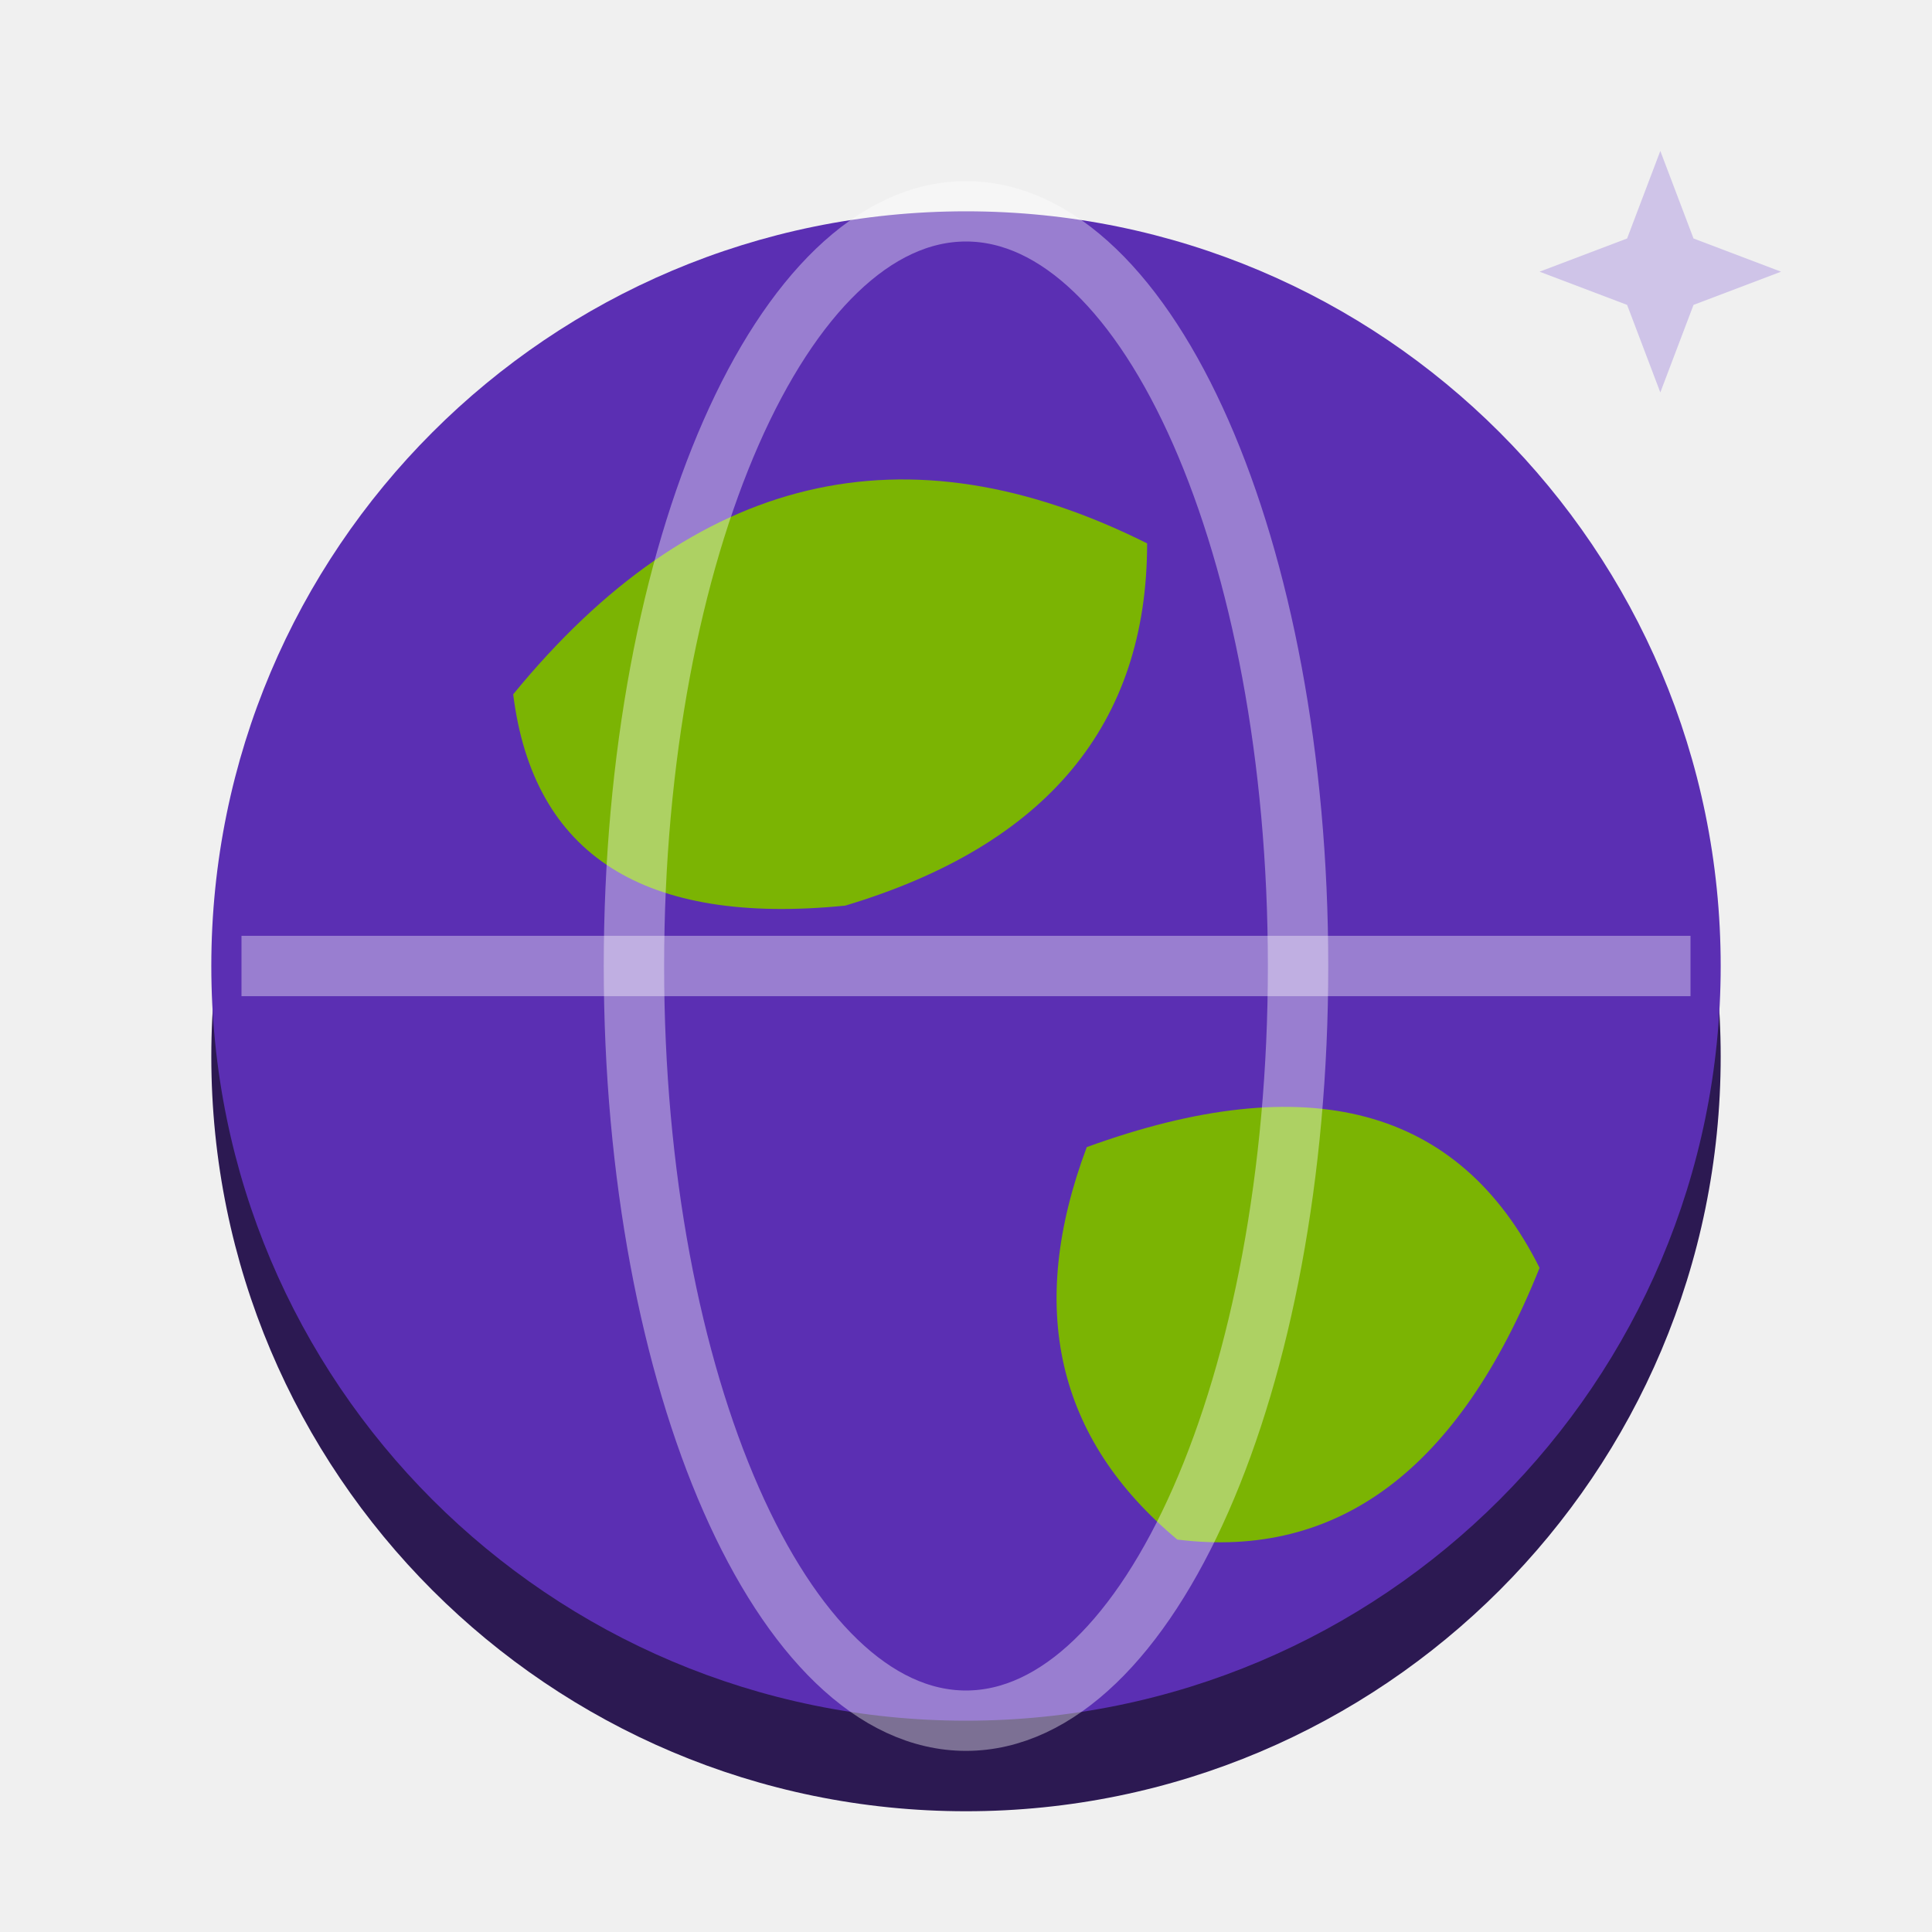
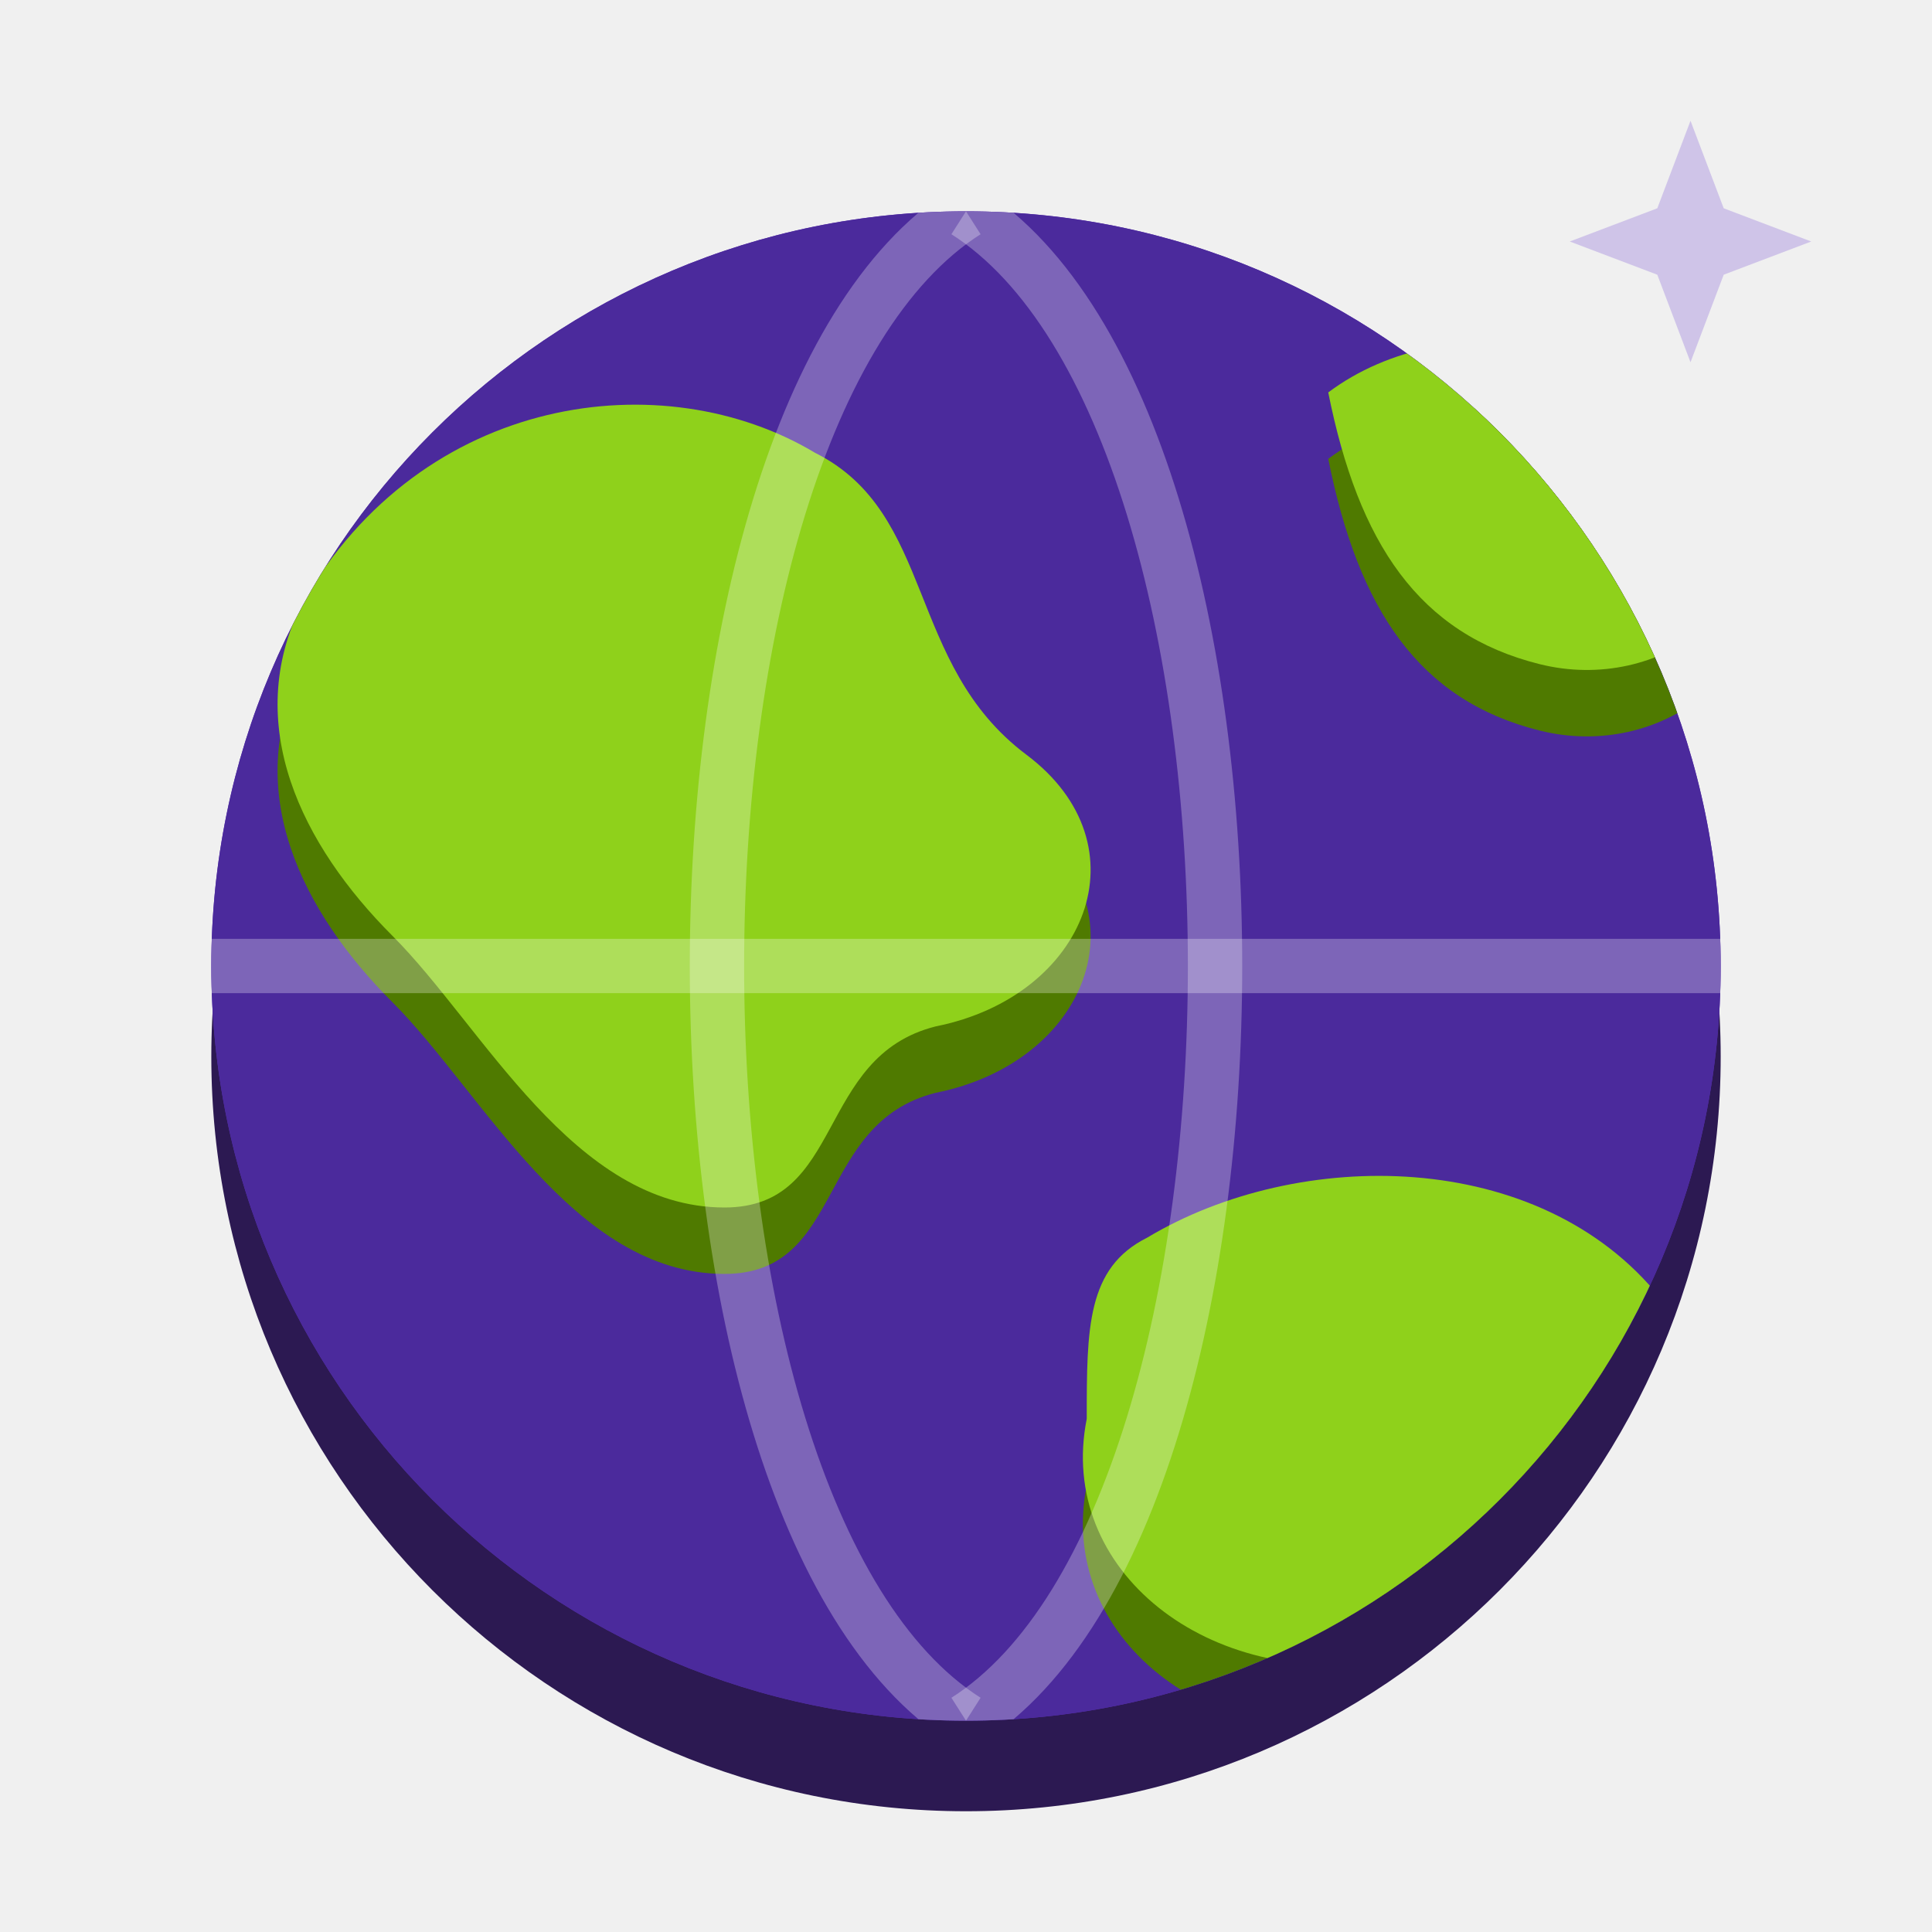
<svg xmlns="http://www.w3.org/2000/svg" viewBox="0 0 64 64">
+   <defs>
+     <clipPath id="g">
+       <circle cx="32" cy="32" r="25" />
+     </clipPath>
+   </defs>
  <g transform="translate(0 3)">
    <circle cx="32" cy="32" r="25" fill="#2C1952" />
  </g>
  <circle cx="32" cy="32" r="25" fill="#5B2FB3" />
-   <path d="M17 23Q26 12 38 18Q38 27 28 30Q18 31 17 23Z" fill="#7BB403" />
-   <path d="M36 38Q47 34 51 42Q47 52 39 51Q33 46 36 38Z" fill="#7BB403" />
-   <ellipse cx="32" cy="32" rx="11" ry="25" fill="none" stroke="#fff" stroke-opacity=".38" stroke-width="2" />
-   <path d="M8 32H56" stroke="#fff" stroke-opacity=".38" stroke-width="2" />
-   <path d="M55 5 l1.1 2.9 2.9 1.1 -2.9 1.1 -1.1 2.9 -1.1 -2.9 -2.9 -1.1 2.9 -1.1 Z" fill="#CFC4E8" />
+   <g clip-path="url(#g)">
+     <circle cx="32" cy="32" r="25" fill="#4B2A9C" />
+     <g transform="translate(0 2.2)">
+       <path d="M10 20C14 13 22 12 27 15C31 17 30 22 34 25C38 28 36 33 31 34C27 35 28 40 24 40C19 40 16 34 13 31C10 28 8 24 10 20Z" fill="#4F7A00" />
+     </g>
+     <path d="M10 20C14 13 22 12 27 15C31 17 30 22 34 25C38 28 36 33 31 34C27 35 28 40 24 40C19 40 16 34 13 31C10 28 8 24 10 20Z" fill="#8FD11B" />
+     <g transform="translate(0 2.2)">
+       <path d="M38 41C43 38 51 38 55 43C58 48 52 54 46 55C40 56 35 52 36 47C36 44 36 42 38 41Z" fill="#4F7A00" />
+     </g>
+     <path d="M38 41C43 38 51 38 55 43C58 48 52 54 46 55C40 56 35 52 36 47C36 44 36 42 38 41Z" fill="#8FD11B" />
+     <g transform="translate(0 2.2)">
+       <path d="M44 13C48 10 55 11 58 16C59 20 55 23 51 22C47 21 45 18 44 13Z" fill="#4F7A00" />
+     </g>
+     <path d="M44 13C48 10 55 11 58 16C59 20 55 23 51 22C47 21 45 18 44 13Z" fill="#8FD11B" />
+     <path d="M32 7C21 14 21 50 32 57" fill="none" stroke="#fff" stroke-opacity=".28" stroke-width="1.8" />
+     <path d="M32 7C43 14 43 50 32 57" fill="none" stroke="#fff" stroke-opacity=".28" stroke-width="1.8" />
+     <path d="M7 32H57" stroke="#fff" stroke-opacity=".28" stroke-width="1.8" />
+     <path d="M32 4A28 28 0 0 0 4 32 33 33 0 0 1 32 4Z" fill="#fff" fill-opacity=".22" />
+     <path d="M60 36A28 28 0 0 1 32 60 28 28 0 0 0 60 36Z" fill="#1F1035" fill-opacity=".30" />
+   </g>
+   <path d="M56 4 l1.1 2.9 2.9 1.1 -2.9 1.1 -1.1 2.9 -1.1 -2.9 -2.9 -1.1 2.9 -1.1 Z" fill="#CFC4E8" />
</svg>
